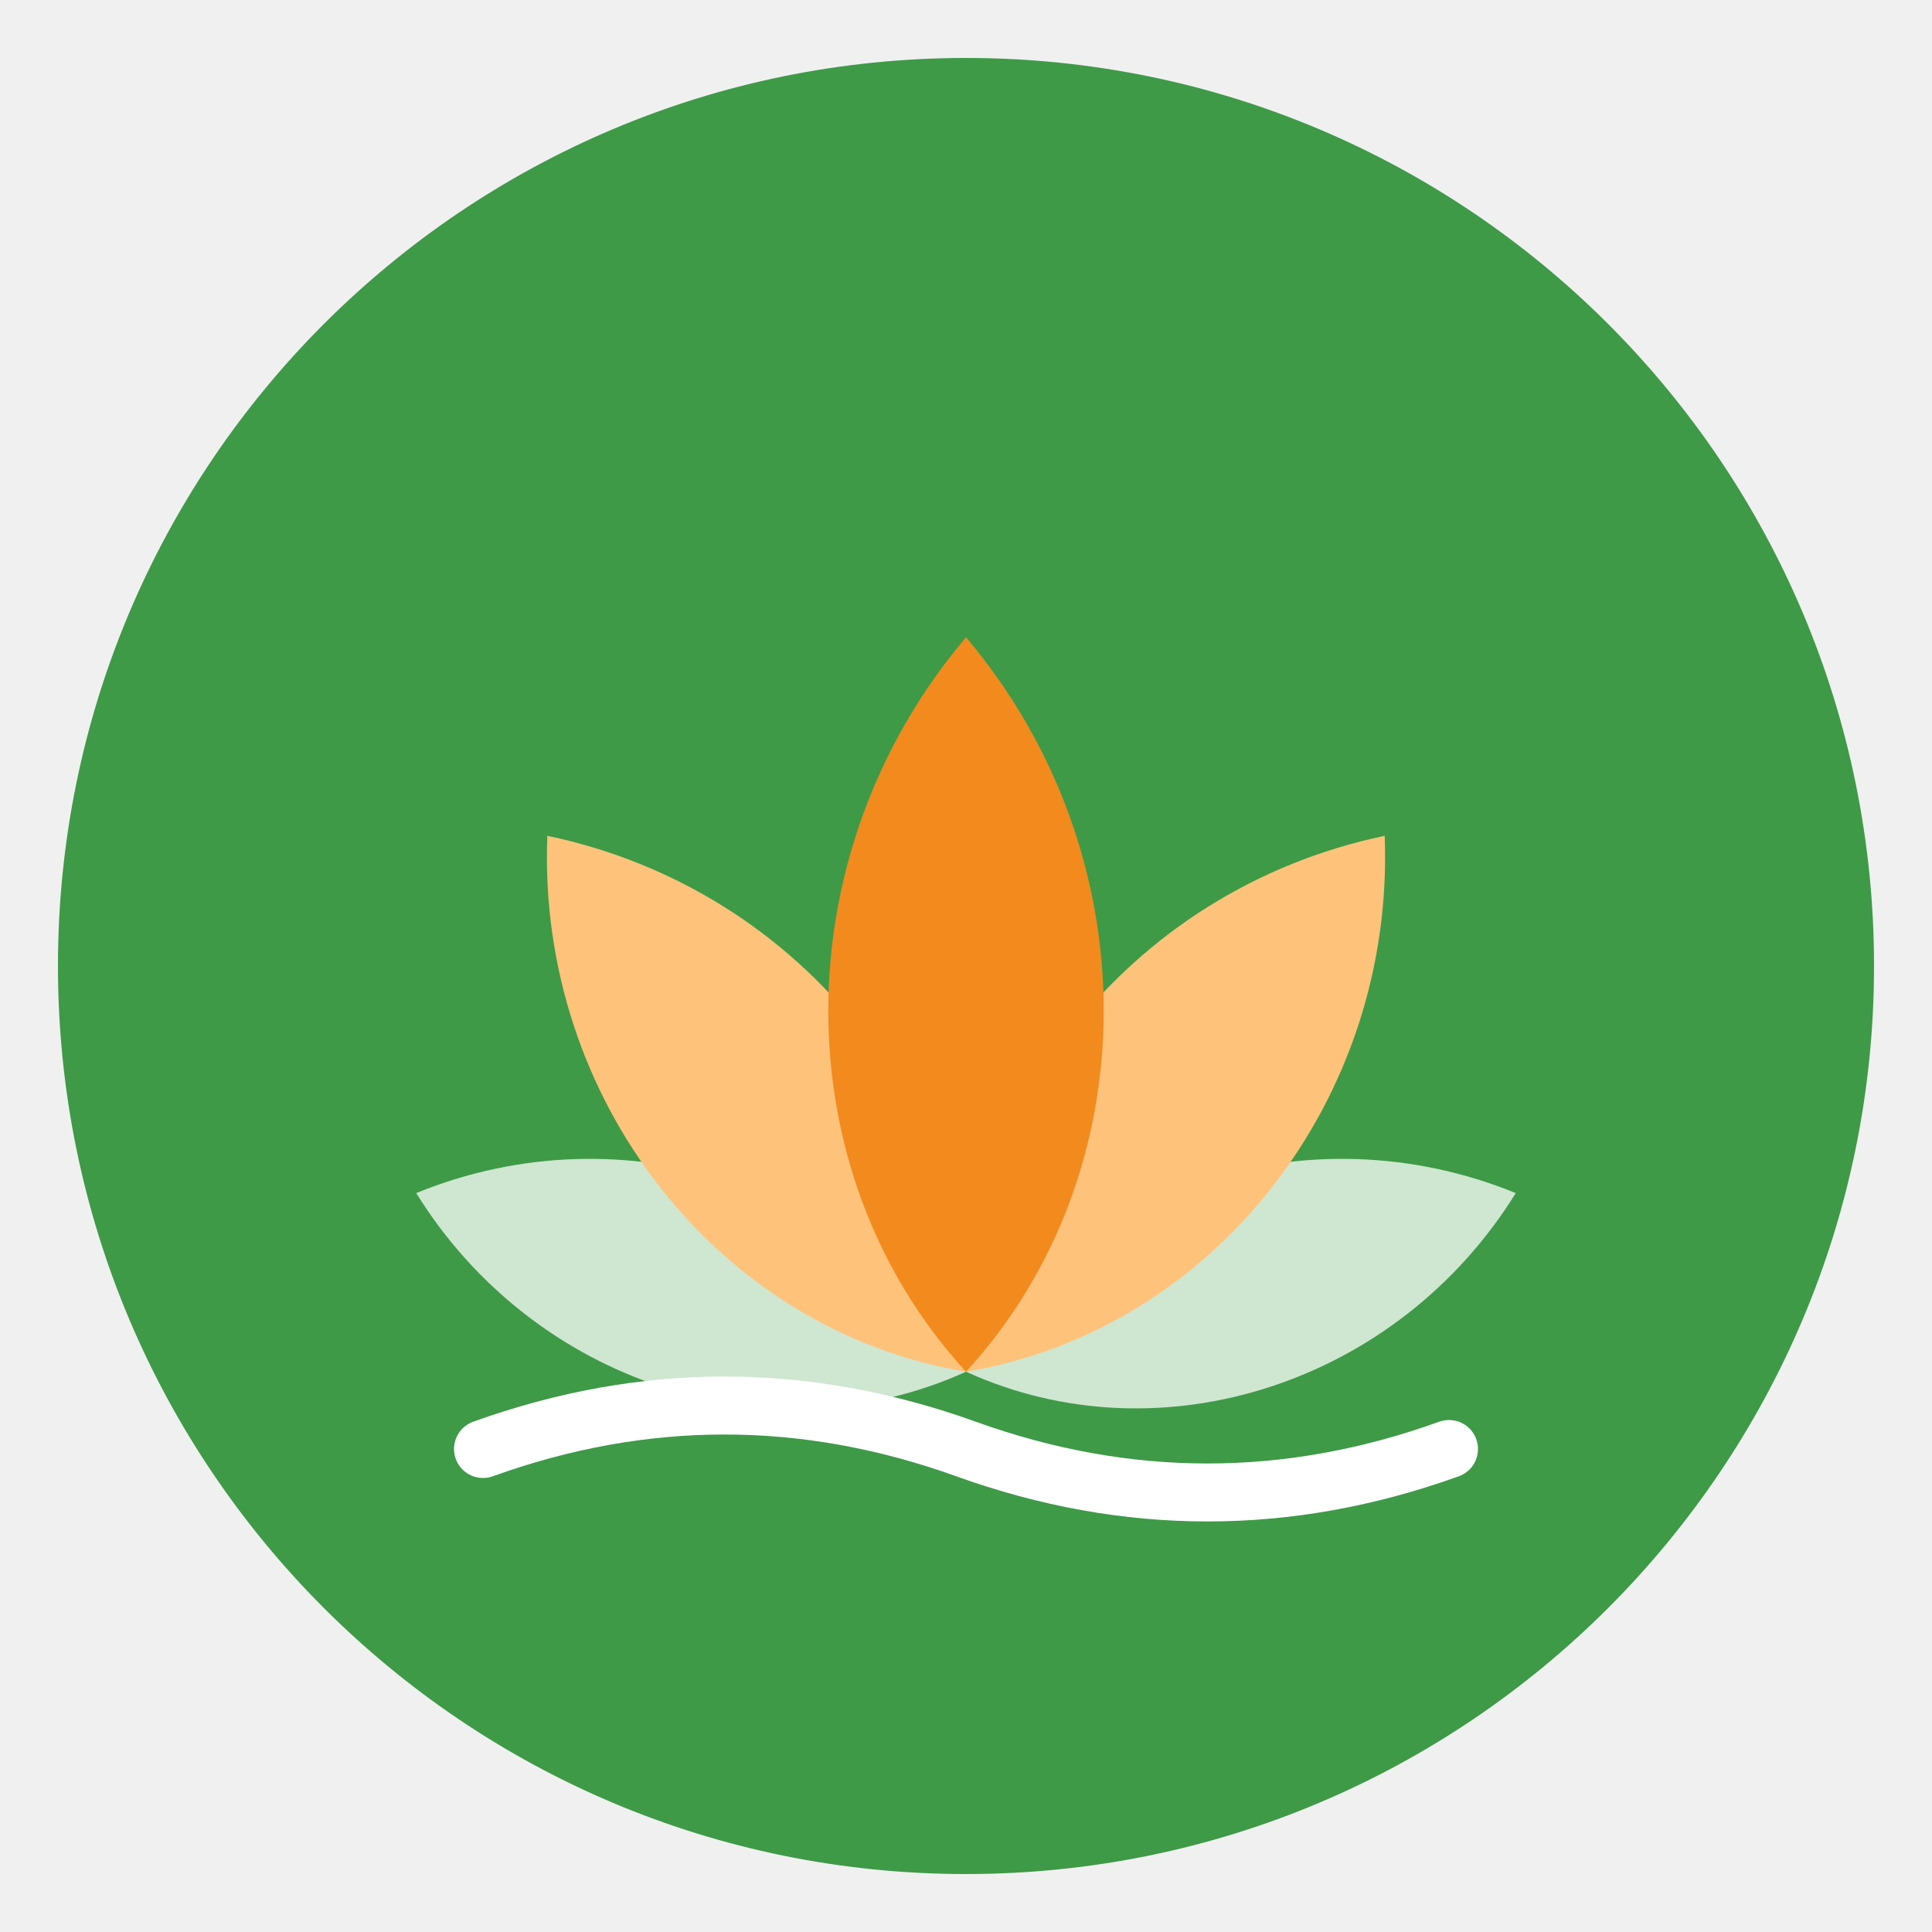
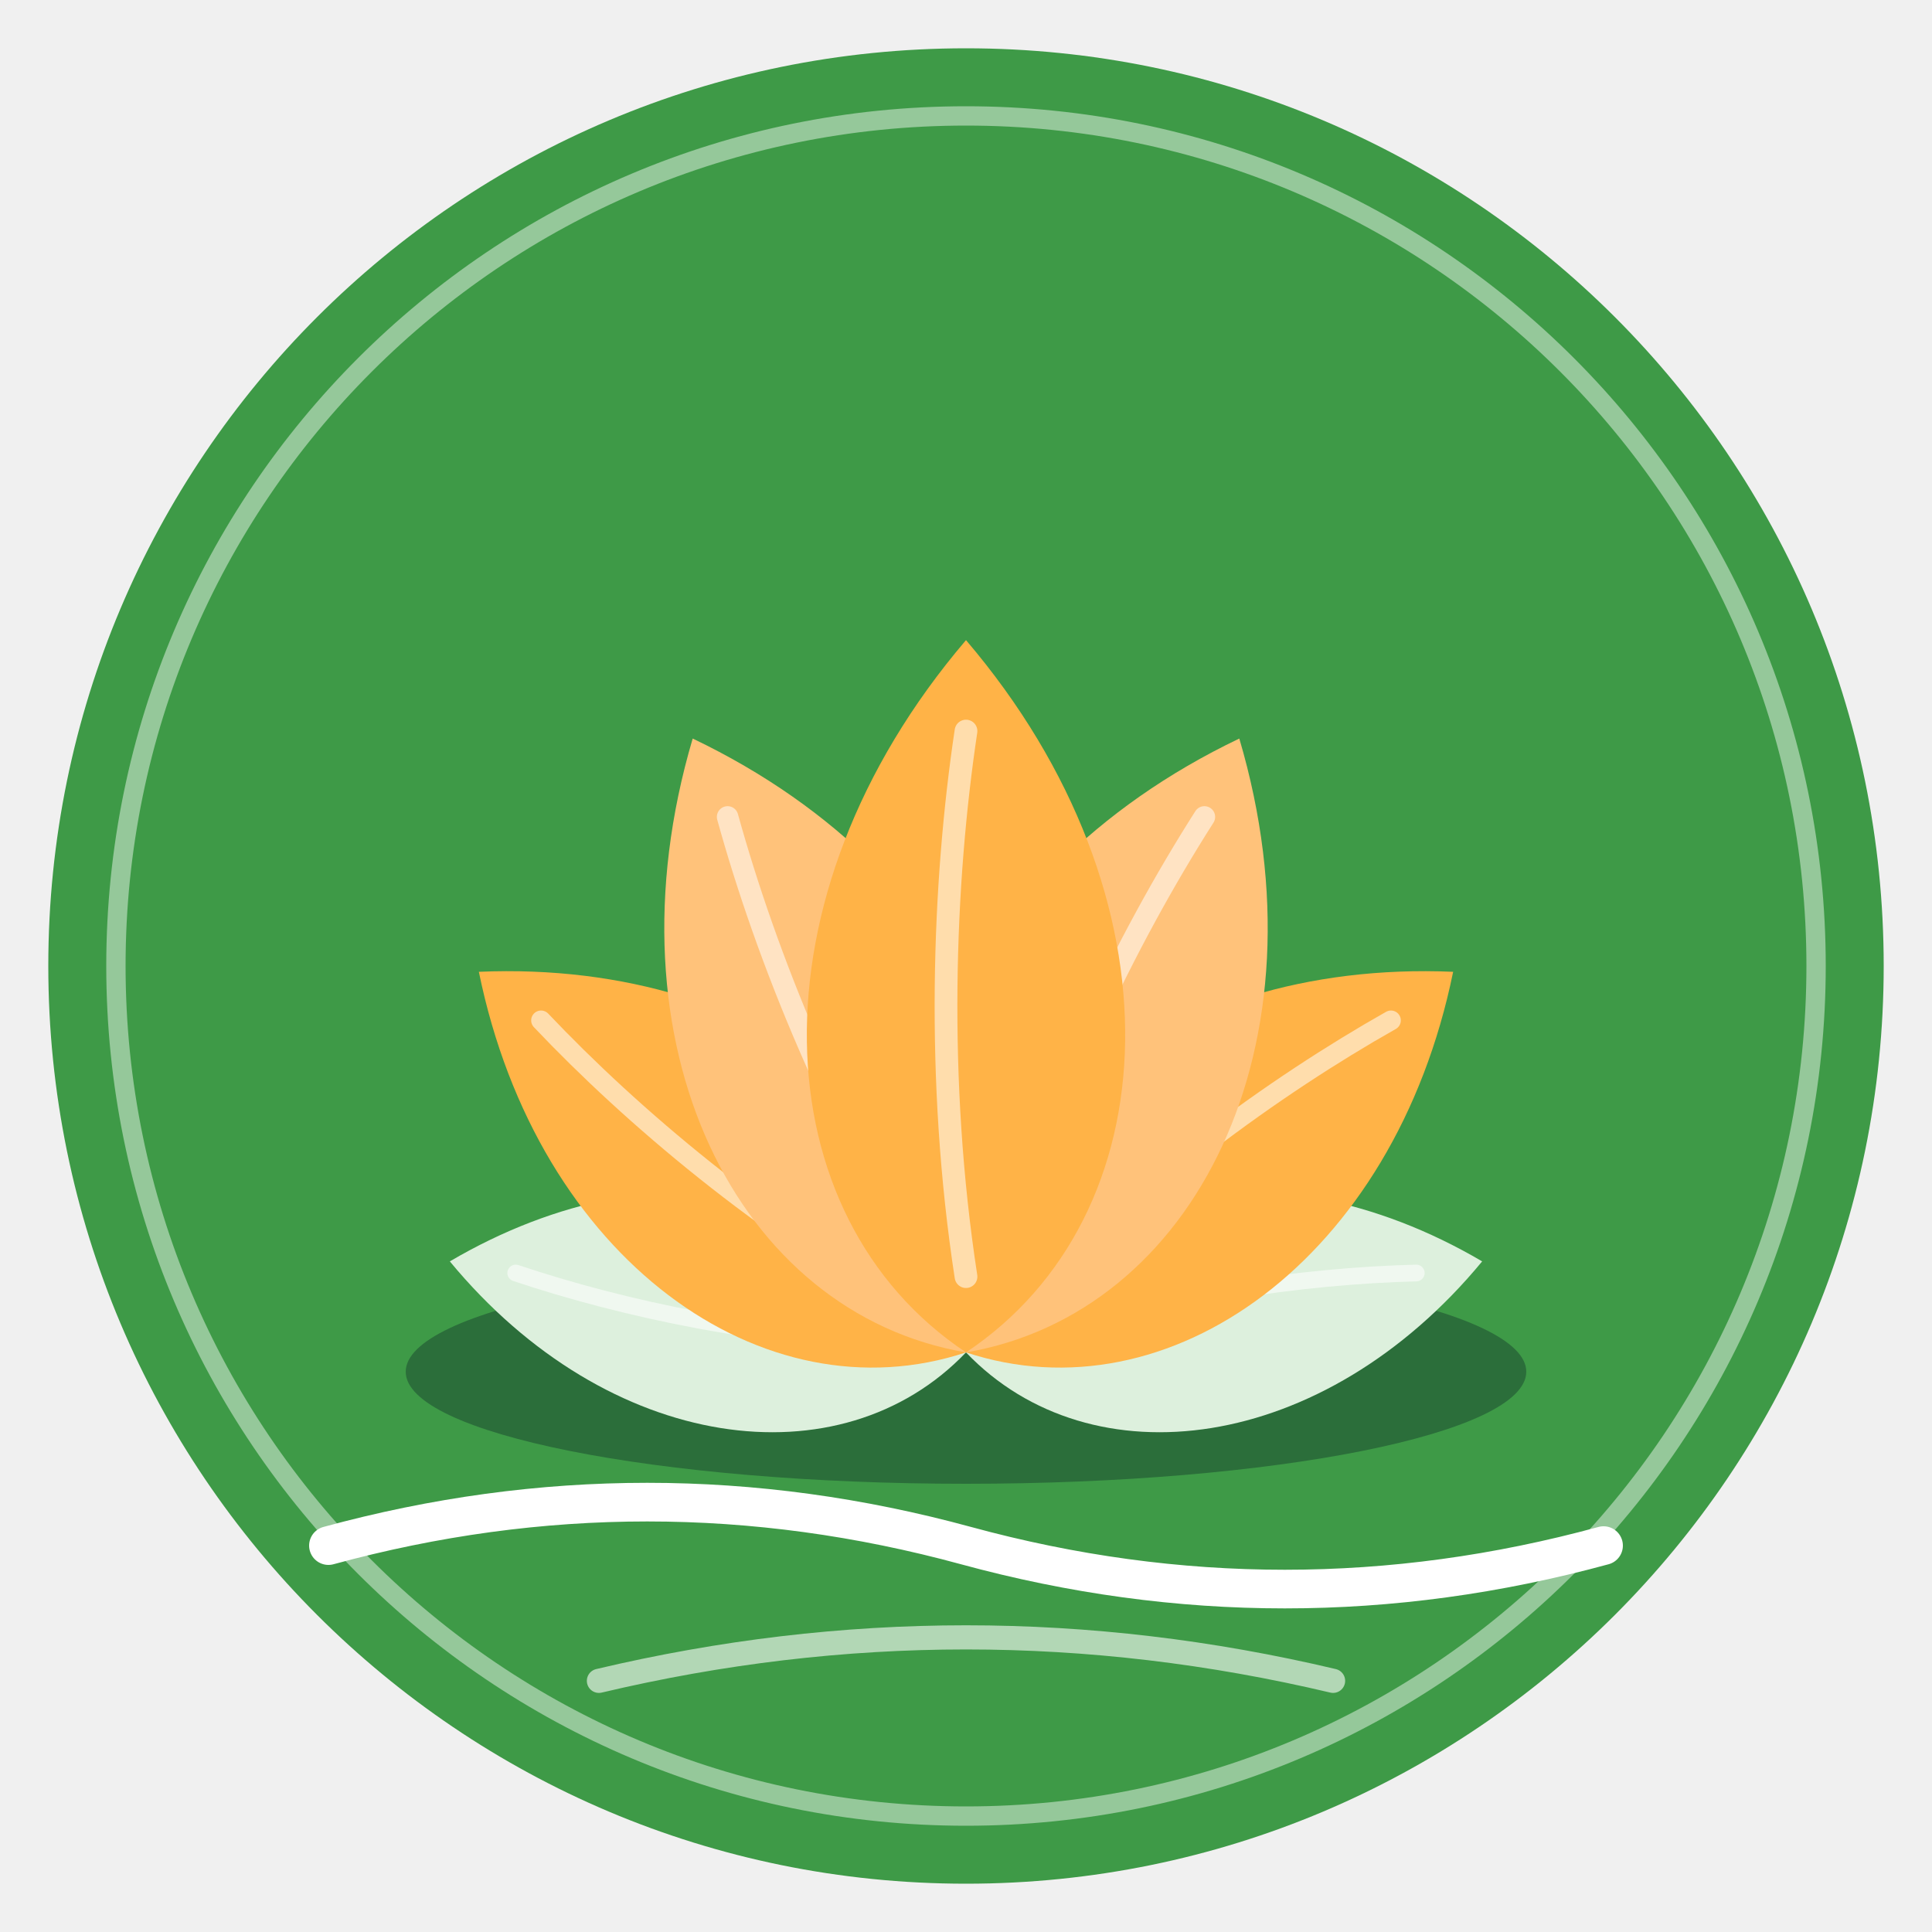
<svg xmlns="http://www.w3.org/2000/svg" viewBox="0 0 200 200">
-   <circle cx="100" cy="100" r="94" fill="#3E9A47" />
-   <g transform="translate(100,142) scale(.8)">
-     <path d="M0,0 C-22,-24 -22,-62 0,-88 C22,-62 22,-24 0,0 Z" fill="#fff" opacity=".75" transform="rotate(-72) scale(.85)" />
-     <path d="M0,0 C-22,-24 -22,-62 0,-88 C22,-62 22,-24 0,0 Z" fill="#fff" opacity=".75" transform="rotate(72) scale(.85)" />
-     <path d="M0,0 C-22,-24 -22,-62 0,-88 C22,-62 22,-24 0,0 Z" fill="#FFC27A" transform="rotate(-38)" />
-     <path d="M0,0 C-22,-24 -22,-62 0,-88 C22,-62 22,-24 0,0 Z" fill="#FFC27A" transform="rotate(38)" />
-     <path d="M0,0 C-22,-24 -22,-62 0,-88 C22,-62 22,-24 0,0 Z" fill="#F28A1E" transform="scale(1.08)" />
+   <circle cx="100" cy="100" r="95" fill="#3E9A47" />
+   <circle cx="100" cy="100" r="88" fill="none" stroke="#fff" stroke-width="2" opacity=".45" />
+   <ellipse cx="100" cy="142" rx="58" ry="11.6" fill="#2B6E3A" />
+   <g transform="translate(100,140) scale(0.74)">
+     <g transform="rotate(-80) scale(0.78)">
+       <path d="M0,0 C-27,-18 -29,-60 0,-94 C29,-60 27,-18 0,0 Z" fill="#DDF0DD" />
+       <path d="M0,-10 C-4,-36 -3,-62 0,-82" fill="none" stroke="#fff" stroke-width="3" stroke-linecap="round" opacity=".55" />
+     </g>
+     <g transform="rotate(80) scale(0.78)">
+       <path d="M0,0 C-27,-18 -29,-60 0,-94 C29,-60 27,-18 0,0 Z" fill="#DDF0DD" />
+       <path d="M0,-10 C-4,-36 -3,-62 0,-82" fill="none" stroke="#fff" stroke-width="3" stroke-linecap="round" opacity=".55" />
+     </g>
+     <g transform="rotate(-52) scale(0.92)">
+       <path d="M0,0 C-27,-18 -29,-60 0,-94 C29,-60 27,-18 0,0 Z" fill="#FFB347" />
+       <path d="M0,-10 C-4,-36 -3,-62 0,-82" fill="none" stroke="#fff" stroke-width="3" stroke-linecap="round" opacity=".55" />
+     </g>
+     <g transform="rotate(52) scale(0.92)">
+       <path d="M0,0 C-27,-18 -29,-60 0,-94 C29,-60 27,-18 0,0 Z" fill="#FFB347" />
+       <path d="M0,-10 C-4,-36 -3,-62 0,-82" fill="none" stroke="#fff" stroke-width="3" stroke-linecap="round" opacity=".55" />
+     </g>
+     <g transform="rotate(-24) scale(1)">
+       <path d="M0,0 C-27,-18 -29,-60 0,-94 C29,-60 27,-18 0,0 Z" fill="#FFC27A" />
+       <path d="M0,-10 C-4,-36 -3,-62 0,-82" fill="none" stroke="#fff" stroke-width="3" stroke-linecap="round" opacity=".55" />
+     </g>
+     <g transform="rotate(24) scale(1)">
+       <path d="M0,0 C-27,-18 -29,-60 0,-94 C29,-60 27,-18 0,0 Z" fill="#FFC27A" />
+       <path d="M0,-10 C-4,-36 -3,-62 0,-82" fill="none" stroke="#fff" stroke-width="3" stroke-linecap="round" opacity=".55" />
+     </g>
+     <g transform="rotate(0) scale(1.06)">
+       <path d="M0,0 C-27,-18 -29,-60 0,-94 C29,-60 27,-18 0,0 Z" fill="#FFB347" />
+       <path d="M0,-10 C-4,-36 -3,-62 0,-82" fill="none" stroke="#fff" stroke-width="3" stroke-linecap="round" opacity=".55" />
+     </g>
  </g>
-   <path d="M50,150 Q75,141 100,150 T150,150" fill="none" stroke="#fff" stroke-width="6" stroke-linecap="round" />
+   <path d="M34,160 Q67,151 100,160 T166,160" fill="none" stroke="#fff" stroke-width="4" stroke-linecap="round" />
+   <path d="M62,174 Q100,165 138,174" fill="none" stroke="#fff" stroke-width="2.5" stroke-linecap="round" opacity=".6" />
</svg>
